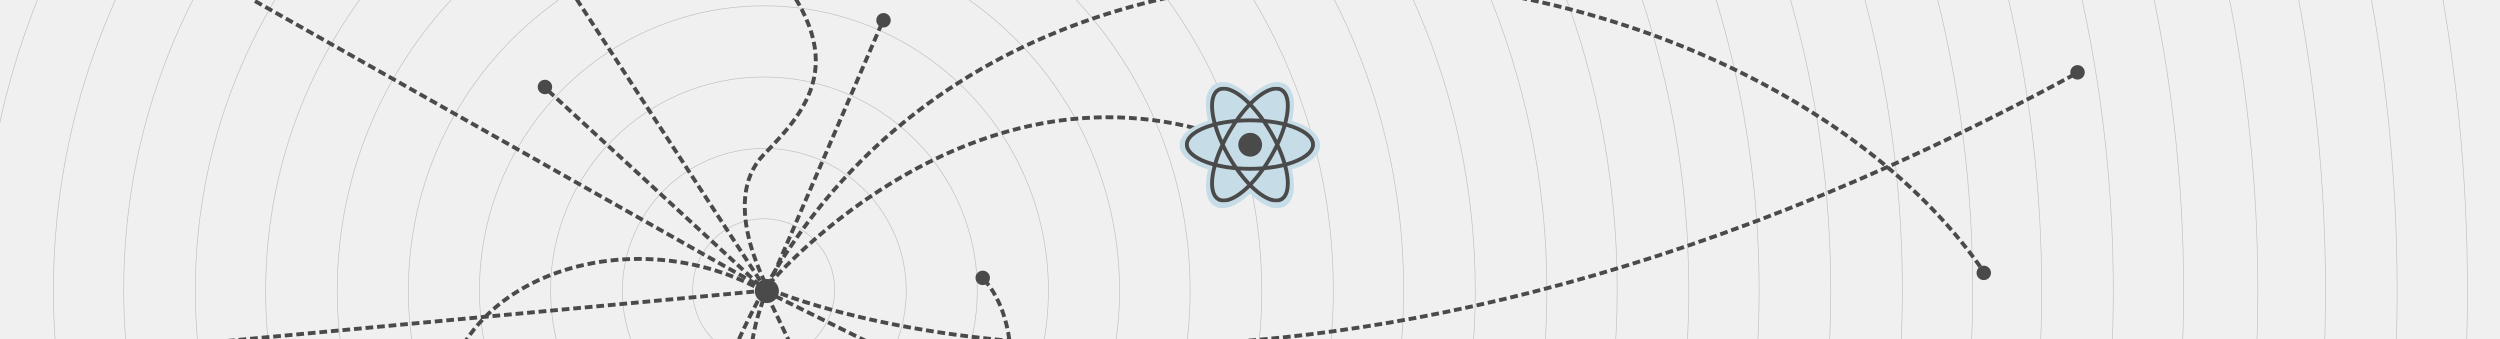
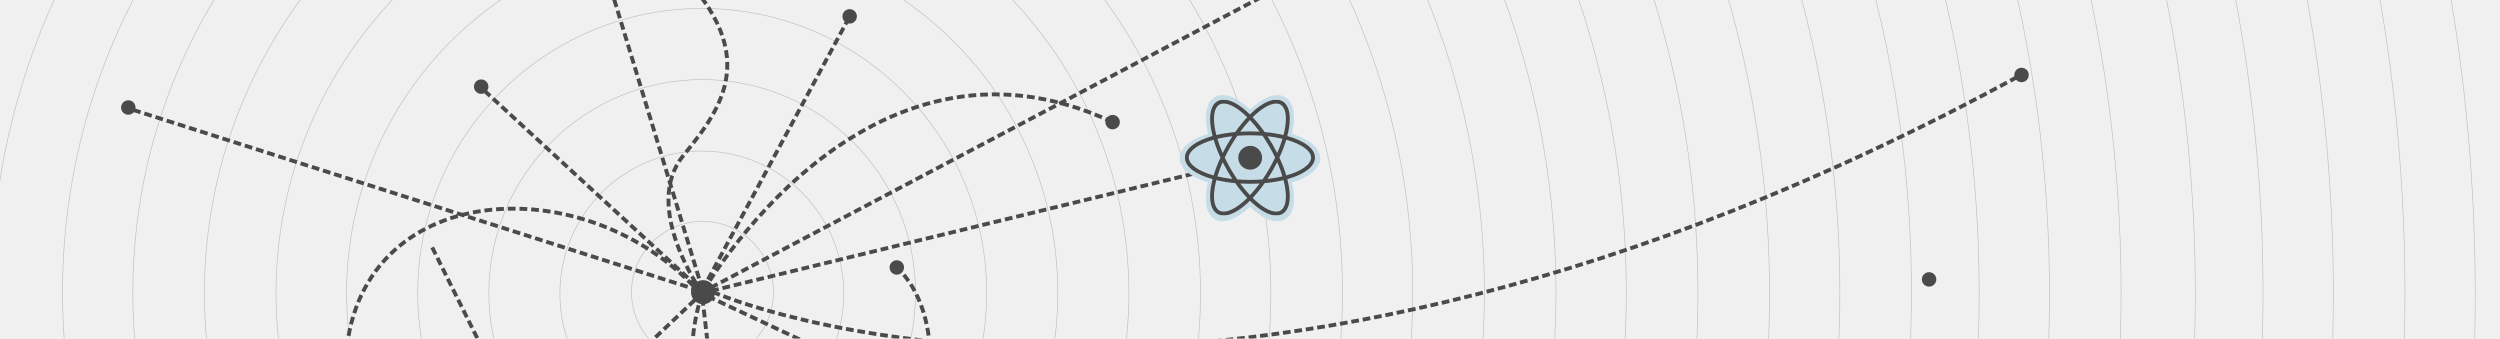
- <svg xmlns="http://www.w3.org/2000/svg" xmlns:xlink="http://www.w3.org/1999/xlink" width="1920" height="260" viewBox="0 0 1920 260">
+ <svg xmlns="http://www.w3.org/2000/svg" xmlns:xlink="http://www.w3.org/1999/xlink" width="1920px" height="260px" viewBox="0 0 1920 260" version="1.1">
  <defs>
-     <path id="a" d="M0 89.516h99.904V.544H0z" />
+     <rect id="path-1" x="0" y="0" width="1920" height="260" />
+     <rect id="path-3" x="0" y="0" width="1920" height="260" />
+     <rect id="path-5" x="0" y="0" width="1920" height="260" />
+     <rect id="path-7" x="0" y="0" width="1920" height="260" />
+     <polygon id="path-9" points="0 89.516 99.904 89.516 99.904 0.544 1.09294574e-20 0.544" />
+     <rect id="path-11" x="0" y="0" width="1920" height="260" />
  </defs>
-   <g fill="none" fill-rule="evenodd">
-     <g stroke="#4A4A4A" stroke-width="3">
-       <path d="M586.756 227.982l93.366-216.696" stroke-dasharray="5.934,2.967" />
-       <path d="M588.5 222.5l-395-223" stroke-dasharray="6.053,3.026" />
-       <path d="M590.5 225.5l-174-160" stroke-dasharray="5.98,2.99" />
-       <path d="M591.83 225.128s-41.065-69.766-5.088-106.584c35.976-36.818 70.344-77.708-5.852-157.754" stroke-dasharray="6,3" />
-       <path d="M587.956 223.115L39.5 274.5" stroke-dasharray="5.934,2.967" />
-       <path d="M587.5 223.5l144.277 71.463" stroke-dasharray="6.007,3.004" />
-       <path d="M684.36 426.394l-96.113-201.667c-114.9-66.686-282.919 1.175-242.025 138.558" stroke-dasharray="5.987,2.994" />
-       <path d="M792.316 1270.51l-256.79-919.197C669.982-160.927 1337-68 1525.004 210.895" stroke-dasharray="5.987,2.994" />
-       <path d="M960 112.602c-205.84-86.68-368.322 104.49-368.322 104.49-52.217 114.539 37.276 188.882 114.414 164.516 77.138-24.366 85.249-125.602 50.599-165.853M588.68 223.03L329.5-174.5" stroke-dasharray="6,3" />
-       <path d="M591.308 222.168S975.546 393.516 1595.625 55.834" stroke-dasharray="5.95,2.92" />
+   <g id="Symbols" stroke="none" stroke-width="1" fill="none" fill-rule="evenodd">
+     <g id="Conference_Header">
+       <g id="Conference_header_NoText">
+         <g id="Welcome">
+           <g id="Header-clear-background">
+             <g id="Group">
+               <g id="dashed-Clipped">
+                 <mask id="mask-2" fill="white">
+                   <use xlink:href="#path-1" />
+                 </mask>
+                 <g id="path-1" />
+                 <g id="dashed" mask="url(#mask-2)">
+                   <g transform="translate(94, -192)" id="Group">
+                     <g>
+                       <path d="M445.5,414.5 L557.397,206.766" id="Stroke-12" stroke="#4A4A4A" stroke-width="3" stroke-dasharray="5.934,2.967" />
+                       <path d="M445.5,414.5 L358.233,127.617" id="Stroke-15" stroke="#4A4A4A" stroke-width="3" stroke-dasharray="6.053,3.026" />
+                       <path d="M447.5,417.5 L273.5,257.5" id="Stroke-18" stroke="#4A4A4A" stroke-width="3" stroke-dasharray="5.98,2.99" />
+                       <path d="M445.291,416.988 C445.291,416.988 398.303,351.067 430.933,311.253 C463.564,271.439 494.237,227.71 411.355,154.609" id="Stroke-29" stroke="#4A4A4A" stroke-width="3" stroke-dasharray="6,3" />
+                       <path d="M443.956,417.115 L1104.5,68.5" id="Stroke-12" stroke="#4A4A4A" stroke-width="3" stroke-dasharray="5.934,2.967" />
+                       <path d="M439.629,422.359 L170.224,677.944" id="Stroke-3" stroke="#4A4A4A" stroke-width="3" stroke-dasharray="5.958,2.979" />
+                       <path d="M449.5,419.5 L588.777,484.963" id="Stroke-9" stroke="#4A4A4A" stroke-width="3" stroke-dasharray="6.007,3.004" />
+                       <path d="M470.512,640.959 L445.291,418.988 C358.362,318.527 177.404,327.989 171.343,471.201" id="Stroke-21" stroke="#4A4A4A" stroke-width="3" stroke-dasharray="5.987,2.994" />
+                       <path d="M1473.548,1309.304 L1383.87,359.135 C1074.776,-70.898 485.362,254.894 409.793,582.639" id="Stroke-21" stroke="#4A4A4A" stroke-width="3" stroke-dasharray="5.987,2.994" transform="translate(941.6704, 731.1399) rotate(159) translate(-941.6704, -731.1399) " />
+                       <path d="M760.503,285.799 C569.94,196.381 445.291,416.988 445.291,416.988 C410.702,526.639 500.11,584.075 567.33,553.399 C634.549,522.723 630.633,430.042 594.739,397.408" id="Stroke-25" stroke="#4A4A4A" stroke-width="3" stroke-dasharray="6,3" />
+                       <path d="M442.681,415.03 L0.862,274.05" id="Stroke-27" stroke="#4A4A4A" stroke-width="3" stroke-dasharray="6,3" />
+                       <path d="M443.5,417.5 L867.5,314.5" id="Stroke-6" stroke="#4A4A4A" stroke-width="3" stroke-dasharray="5.953,2.976" />
+                       <path d="M451.002,380.857 C451.002,380.857 822.351,578.591 1464.475,284.986" id="Path-655" stroke="#4A4A4A" stroke-width="3" stroke-dasharray="5.95,2.92" transform="translate(957.7381, 365.4857) rotate(-4) translate(-957.7381, -365.4857) " />
+                     </g>
+                   </g>
+                 </g>
+               </g>
+               <g id="dots-Clipped">
+                 <mask id="mask-4" fill="white">
+                   <use xlink:href="#path-3" />
+                 </mask>
+                 <g id="path-1" />
+                 <g id="dots" mask="url(#mask-4)">
+                   <g transform="translate(92, 7)" id="Group">
+                     <g>
+                       <path d="M12.088,75.574 C12.088,78.639 9.603,81.124 6.538,81.124 C3.473,81.124 0.988,78.639 0.988,75.574 C0.988,72.509 3.473,70.023 6.538,70.023 C9.603,70.023 12.088,72.509 12.088,75.574" id="Fill-35" fill="#4A4A4A" />
+                       <path d="M566.088,5.574 C566.088,8.639 563.603,11.124 560.538,11.124 C557.473,11.124 554.988,8.639 554.988,5.574 C554.988,2.509 557.473,0.023 560.538,0.023 C563.603,0.023 566.088,2.509 566.088,5.574" id="Fill-35" fill="#4A4A4A" />
+                       <path d="M1466.088,50.574 C1466.088,53.639 1463.603,56.124 1460.538,56.124 C1457.473,56.124 1454.988,53.639 1454.988,50.574 C1454.988,47.509 1457.473,45.023 1460.538,45.023 C1463.603,45.023 1466.088,47.509 1466.088,50.574" id="Fill-35" fill="#4A4A4A" />
+                       <path d="M1395.088,207.574 C1395.088,210.639 1392.603,213.124 1389.538,213.124 C1386.473,213.124 1383.988,210.639 1383.988,207.574 C1383.988,204.509 1386.473,202.023 1389.538,202.023 C1392.603,202.023 1395.088,204.509 1395.088,207.574" id="Fill-35" fill="#4A4A4A" />
+                       <path d="M457.193,217.399 C457.193,222.508 453.052,226.65 447.943,226.65 C442.836,226.65 438.694,222.508 438.694,217.399 C438.694,212.29 442.836,208.148 447.943,208.148 C453.052,208.148 457.193,212.29 457.193,217.399" id="Fill-31" fill="#4A4A4A" />
+                       <path d="M602.289,198.408 C602.289,201.473 599.804,203.958 596.739,203.958 C593.675,203.958 591.189,201.473 591.189,198.408 C591.189,195.343 593.675,192.857 596.739,192.857 C599.804,192.857 602.289,195.343 602.289,198.408" id="Fill-45" fill="#4A4A4A" />
+                       <path d="M768.053,86.799 C768.053,89.864 765.568,92.349 762.503,92.349 C759.438,92.349 756.953,89.864 756.953,86.799 C756.953,83.734 759.438,81.248 762.503,81.248 C765.568,81.248 768.053,83.734 768.053,86.799" id="Fill-35" fill="#4A4A4A" />
+                     </g>
+                   </g>
+                 </g>
+               </g>
+               <g id="circles-Clipped">
+                 <mask id="mask-6" fill="white">
+                   <use xlink:href="#path-5" />
+                 </mask>
+                 <g id="path-1" />
+                 <g id="circles" opacity="0.3" mask="url(#mask-6)">
+                   <g transform="translate(-824, -1143)" id="Group">
+                     <g>
+                       <path d="M1745.988,1368.523 C1745.988,1579.77 1574.734,1751.023 1363.486,1751.023 C1152.237,1751.023 980.988,1579.77 980.988,1368.523 C980.988,1157.276 1152.237,986.023 1363.486,986.023 C1574.734,986.023 1745.988,1157.276 1745.988,1368.523 L1745.988,1368.523 Z" id="Stroke-57" stroke="#4A4A4A" stroke-width="0.5" />
+                       <path d="M1690.988,1368.023 C1690.988,1549.171 1544.359,1696.023 1363.486,1696.023 C1182.613,1696.023 1035.988,1549.171 1035.988,1368.023 C1035.988,1186.875 1182.613,1040.023 1363.486,1040.023 C1544.359,1040.023 1690.988,1186.875 1690.988,1368.023 L1690.988,1368.023 Z" id="Stroke-57" stroke="#4A4A4A" stroke-width="0.5" />
+                       <path d="M1636.386,1367.988 C1636.386,1518.83 1514.117,1641.113 1363.291,1641.113 C1212.465,1641.113 1090.196,1518.83 1090.196,1367.988 C1090.196,1217.145 1212.465,1094.863 1363.291,1094.863 C1514.117,1094.863 1636.386,1217.145 1636.386,1367.988 L1636.386,1367.988 Z" id="Stroke-59" stroke="#4A4A4A" stroke-width="0.5" />
+                       <path d="M1581.767,1367.988 C1581.767,1488.662 1483.952,1586.487 1363.292,1586.487 C1242.63,1586.487 1144.815,1488.662 1144.815,1367.988 C1144.815,1247.315 1242.63,1149.489 1363.292,1149.489 C1483.952,1149.489 1581.767,1247.315 1581.767,1367.988 L1581.767,1367.988 Z" id="Stroke-61" stroke="#4A4A4A" stroke-width="0.5" />
+                       <path d="M1800,1368 C1800,1609.347 1604.345,1805 1362.997,1805 C1121.649,1805 926,1609.347 926,1368 C926,1126.653 1121.649,931 1362.997,931 C1604.345,931 1800,1126.653 1800,1368 L1800,1368 Z" id="Stroke-57" stroke="#4A4A4A" stroke-width="0.5" />
+                       <path d="M1964,1368 C1964,1699.92 1694.919,1969 1362.996,1969 C1031.074,1969 762,1699.92 762,1368 C762,1036.08 1031.074,767 1362.996,767 C1694.919,767 1964,1036.08 1964,1368 L1964,1368 Z" id="Stroke-57" stroke="#4A4A4A" stroke-width="0.5" />
+                       <path d="M1909,1368.5 C1909,1670.321 1664.544,1915 1362.997,1915 C1061.45,1915 817,1670.321 817,1368.5 C817,1066.679 1061.45,822 1362.997,822 C1664.544,822 1909,1066.679 1909,1368.5 L1909,1368.5 Z" id="Stroke-57" stroke="#4A4A4A" stroke-width="0.5" />
+                       <path d="M1855,1367.5 C1855,1638.946 1634.944,1859 1363.497,1859 C1092.05,1859 872,1638.946 872,1367.5 C872,1096.054 1092.05,876 1363.497,876 C1634.944,876 1855,1096.054 1855,1367.5 L1855,1367.5 Z" id="Stroke-57" stroke="#4A4A4A" stroke-width="0.5" />
+                       <path d="M2019,1367.5 C2019,1729.52 1725.518,2023 1363.496,2023 C1001.474,2023 708,1729.52 708,1367.5 C708,1005.48 1001.474,712 1363.496,712 C1725.518,712 2019,1005.48 2019,1367.5 L2019,1367.5 Z" id="Stroke-57" stroke="#4A4A4A" stroke-width="0.5" />
+                       <path d="M2073,1368 C2073,1760.119 1755.117,2078 1362.996,2078 C970.874,2078 653,1760.119 653,1368 C653,975.881 970.874,658 1362.996,658 C1755.117,658 2073,975.881 2073,1368 L2073,1368 Z" id="Stroke-57" stroke="#4A4A4A" stroke-width="0.5" />
+                       <path d="M2128,1368 C2128,1790.494 1785.716,2133 1363.495,2133 C941.275,2133 599,1790.494 599,1368 C599,945.506 941.275,603 1363.495,603 C1785.716,603 2128,945.506 2128,1368 L2128,1368 Z" id="Stroke-57" stroke="#4A4A4A" stroke-width="0.5" />
+                       <path d="M2183,1368.5 C2183,1821.094 1816.092,2188 1363.495,2188 C910.899,2188 544,1821.094 544,1368.5 C544,915.906 910.899,549 1363.495,549 C1816.092,549 2183,915.906 2183,1368.5 L2183,1368.5 Z" id="Stroke-57" stroke="#4A4A4A" stroke-width="0.5" />
+                       <path d="M2237,1368 C2237,1850.693 1845.691,2242 1362.995,2242 C880.299,2242 489,1850.693 489,1368 C489,885.307 880.299,494 1362.995,494 C1845.691,494 2237,885.307 2237,1368 L2237,1368 Z" id="Stroke-57" stroke="#4A4A4A" stroke-width="0.5" />
+                       <path d="M2292,1367.5 C2292,1880.292 1876.29,2296 1363.494,2296 C850.699,2296 435,1880.292 435,1367.5 C435,854.708 850.699,439 1363.494,439 C1876.29,439 2292,854.708 2292,1367.5 L2292,1367.5 Z" id="Stroke-57" stroke="#4A4A4A" stroke-width="0.5" />
+                       <path d="M2398,1368.5 C2398,1943.148 1934.384,2409 1362.494,2409 C790.604,2409 327,1943.148 327,1368.5 C327,793.852 790.604,328 1362.494,328 C1934.384,328 2398,793.852 2398,1368.5 L2398,1368.5 Z" id="Stroke-57" stroke="#4A4A4A" stroke-width="0.5" />
+                       <path d="M2344,1368.5 C2344,1912.772 1904.784,2354 1362.994,2354 C821.204,2354 382,1912.772 382,1368.5 C382,824.228 821.204,383 1362.994,383 C1904.784,383 2344,824.228 2344,1368.5 L2344,1368.5 Z" id="Stroke-57" stroke="#4A4A4A" stroke-width="0.5" />
+                       <path d="M1363.291,1531.863 C1272.796,1531.863 1199.434,1458.493 1199.434,1367.988 C1199.434,1277.483 1272.796,1204.113 1363.291,1204.113 C1453.786,1204.113 1527.148,1277.483 1527.148,1367.988 C1527.148,1458.493 1453.786,1531.863 1363.291,1531.863 Z" id="Stroke-63" stroke="#4A4A4A" stroke-width="0.5" />
+                       <path d="M1418,1367.5 C1418,1397.599 1393.599,1422 1363.5,1422 C1333.4,1422 1309,1397.599 1309,1367.5 C1309,1337.401 1333.4,1313 1363.5,1313 C1393.599,1313 1418,1337.401 1418,1367.5 L1418,1367.5 Z" id="Stroke-57" stroke="#4A4A4A" stroke-width="0.5" />
+                       <path d="M1472,1368.5 C1472,1428.975 1423.198,1478 1362.999,1478 C1302.8,1478 1254,1428.975 1254,1368.5 C1254,1308.025 1302.8,1259 1362.999,1259 C1423.198,1259 1472,1308.025 1472,1368.5 L1472,1368.5 Z" id="Stroke-57" stroke="#4A4A4A" stroke-width="0.5" />
+                       <path d="M2725,1369 C2725,2125.072 2114.978,2738 1362.492,2738 C610.005,2738 0,2125.072 0,1369 C0,612.928 610.005,0 1362.492,0 C2114.978,0 2725,612.928 2725,1369 L2725,1369 Z" id="Stroke-57" stroke="#4A4A4A" stroke-width="0.5" />
+                       <path d="M2671,1368 C2671,2093.696 2085.379,2682 1362.992,2682 C640.605,2682 55,2093.696 55,1368 C55,642.304 640.605,54 1362.992,54 C2085.379,54 2671,642.304 2671,1368 L2671,1368 Z" id="Stroke-57" stroke="#4A4A4A" stroke-width="0.5" />
+                       <path d="M2616,1368.5 C2616,2064.097 2054.78,2628 1362.493,2628 C670.205,2628 109,2064.097 109,1368.5 C109,672.903 670.205,109 1362.493,109 C2054.78,109 2616,672.903 2616,1368.5 L2616,1368.5 Z" id="Stroke-57" stroke="#4A4A4A" stroke-width="0.5" />
+                       <path d="M2562,1368.5 C2562,2033.722 2025.181,2573 1362.993,2573 C700.805,2573 164,2033.722 164,1368.5 C164,703.278 700.805,164 1362.993,164 C2025.181,164 2562,703.278 2562,1368.5 L2562,1368.5 Z" id="Stroke-57" stroke="#4A4A4A" stroke-width="0.5" />
+                       <path d="M2510,1368 C2510,2001.466 1996.463,2515 1362.993,2515 C729.524,2515 216,2001.466 216,1368 C216,734.534 729.524,221 1362.993,221 C1996.463,221 2510,734.534 2510,1368 L2510,1368 Z" id="Stroke-57" stroke="#4A4A4A" stroke-width="0.5" />
+                       <path d="M2453,1368 C2453,1972.747 1964.983,2463 1362.993,2463 C761.004,2463 273,1972.747 273,1368 C273,763.253 761.004,273 1362.993,273 C1964.983,273 2453,763.253 2453,1368 L2453,1368 Z" id="Stroke-57" stroke="#4A4A4A" stroke-width="0.5" />
+                     </g>
+                   </g>
+                 </g>
+               </g>
+               <g id="React-Clipped">
+                 <mask id="mask-8" fill="white">
+                   <use xlink:href="#path-7" />
+                 </mask>
+                 <g id="path-1" />
+                 <g id="React" mask="url(#mask-8)">
+                   <g transform="translate(908, 75)" id="Group">
+                     <g>
+                       <g>
+                         <path d="M103.9,46.452 C103.9,39.198 95.235,32.916 81.778,29.158 C82.359,26.899 82.827,24.697 83.16,22.58 C84.859,11.787 83,4.223 77.925,1.281 C72.85,-1.66 65.397,0.505 56.935,7.379 C55.274,8.728 53.609,10.237 51.951,11.873 C50.292,10.237 48.626,8.728 46.965,7.379 C38.504,0.505 31.048,-1.662 25.975,1.281 C20.901,4.223 19.041,11.787 20.74,22.58 C21.073,24.697 21.541,26.899 22.123,29.158 C8.666,32.916 0,39.198 0,46.452 C0,53.706 8.666,59.988 22.123,63.746 C21.541,66.005 21.073,68.207 20.74,70.324 C19.041,81.118 20.901,88.681 25.975,91.624 C27.453,92.48 29.133,92.904 30.982,92.904 C35.477,92.904 40.968,90.398 46.965,85.525 C48.626,84.176 50.292,82.667 51.951,81.031 C53.609,82.667 55.274,84.176 56.935,85.525 C62.932,90.398 68.422,92.904 72.919,92.904 C74.767,92.904 76.448,92.48 77.925,91.624 C83,88.681 84.859,81.118 83.16,70.324 C82.827,68.207 82.359,66.005 81.778,63.746 C95.235,59.988 103.9,53.706 103.9,46.452" id="Fill-1" fill="#C6DDE7" />
+                         <path d="M103.9,46.452 C103.9,39.198 95.235,32.916 81.778,29.158 C82.359,26.899 82.827,24.697 83.16,22.58 C84.859,11.787 83,4.223 77.925,1.281 C72.85,-1.66 65.397,0.505 56.935,7.379 C55.274,8.728 53.609,10.237 51.951,11.873 C50.292,10.237 48.626,8.728 46.965,7.379 C38.504,0.505 31.048,-1.662 25.975,1.281 C20.901,4.223 19.041,11.787 20.74,22.58 C21.073,24.697 21.541,26.899 22.123,29.158 C8.666,32.916 0,39.198 0,46.452 C0,53.706 8.666,59.988 22.123,63.746 C21.541,66.005 21.073,68.207 20.74,70.324 C19.041,81.118 20.901,88.681 25.975,91.624 C27.453,92.48 29.133,92.904 30.982,92.904 C35.477,92.904 40.968,90.398 46.965,85.525 C48.626,84.176 50.292,82.667 51.951,81.031 C53.609,82.667 55.274,84.176 56.935,85.525 C62.932,90.398 68.422,92.904 72.919,92.904 C74.767,92.904 76.448,92.48 77.925,91.624 C83,88.681 84.859,81.118 83.16,70.324 C82.827,68.207 82.359,66.005 81.778,63.746 C95.235,59.988 103.9,53.706 103.9,46.452 L103.9,46.452 Z" id="Stroke-3" stroke="#C6DDE7" stroke-width="4" />
+                         <g transform="translate(2, 1)">
+                           <g id="Group-5">
+                             <g id="Fill-3-Clipped">
+                               <mask id="mask-10" fill="white">
+                                 <use xlink:href="#path-9" />
+                               </mask>
+                               <g id="path-3" />
+                               <path d="M99.904,45.031 C99.904,38.084 91.572,32.068 78.632,28.468 C79.191,26.305 79.641,24.197 79.961,22.169 C81.595,11.832 79.807,4.589 74.928,1.771 C70.048,-1.045 62.881,1.028 54.745,7.611 C53.148,8.903 51.547,10.348 49.952,11.915 C48.357,10.348 46.755,8.903 45.159,7.611 C37.023,1.028 29.854,-1.047 24.976,1.771 C20.097,4.589 18.309,11.832 19.943,22.169 C20.263,24.197 20.713,26.305 21.272,28.468 C8.332,32.068 -0,38.084 -0,45.031 C-0,51.977 8.332,57.993 21.272,61.593 C20.713,63.756 20.263,65.864 19.943,67.892 C18.309,78.229 20.097,85.472 24.976,88.29 C26.397,89.11 28.013,89.516 29.79,89.516 C34.113,89.516 39.393,87.116 45.159,82.45 C46.755,81.158 48.357,79.713 49.952,78.146 C51.547,79.713 53.148,81.158 54.745,82.45 C60.511,87.116 65.79,89.516 70.114,89.516 C71.891,89.516 73.507,89.11 74.928,88.29 C79.807,85.472 81.595,78.229 79.961,67.892 C79.641,65.864 79.191,63.756 78.632,61.593 C91.572,57.993 99.904,51.977 99.904,45.031 M56.617,9.924 C61.803,5.727 66.51,3.523 70.099,3.523 C71.36,3.523 72.483,3.795 73.44,4.348 C77.124,6.474 78.43,12.801 77.023,21.706 C76.717,23.641 76.288,25.655 75.753,27.723 C71.342,26.672 66.47,25.889 61.268,25.422 C58.308,21.219 55.197,17.385 52.034,14.039 C53.56,12.539 55.091,11.158 56.617,9.924 M64.793,53.6 C63.146,56.453 61.414,59.195 59.624,61.801 C56.542,62.039 53.315,62.168 49.952,62.168 C46.589,62.168 43.362,62.039 40.28,61.801 C38.489,59.195 36.758,56.453 35.11,53.6 C33.464,50.749 31.957,47.881 30.597,45.031 C31.957,42.18 33.464,39.312 35.11,36.461 C36.758,33.608 38.489,30.867 40.28,28.26 C43.362,28.023 46.589,27.893 49.952,27.893 C53.315,27.893 56.542,28.023 59.624,28.26 C61.414,30.867 63.146,33.608 64.793,36.461 C66.439,39.312 67.947,42.18 69.307,45.031 C67.947,47.881 66.439,50.749 64.793,53.6 M70.905,48.531 C72.537,52.265 73.897,55.943 74.956,59.482 C71.462,60.311 67.61,60.977 63.452,61.439 C64.8,59.39 66.11,57.269 67.37,55.087 C68.628,52.908 69.807,50.718 70.905,48.531 M49.952,73.897 C47.422,71.213 44.922,68.203 42.507,64.929 C44.932,65.069 47.416,65.143 49.952,65.143 C52.488,65.143 54.972,65.069 57.397,64.929 C54.982,68.203 52.483,71.213 49.952,73.897 M36.451,61.439 C32.294,60.977 28.443,60.311 24.948,59.482 C26.007,55.943 27.367,52.265 28.998,48.531 C30.097,50.718 31.276,52.908 32.534,55.087 C33.794,57.269 35.104,59.39 36.451,61.439 M28.998,41.531 C27.367,37.796 26.007,34.118 24.948,30.579 C28.443,29.75 32.294,29.085 36.451,28.622 C35.104,30.671 33.794,32.792 32.534,34.974 C31.276,37.153 30.097,39.343 28.998,41.531 M49.952,16.164 C52.483,18.848 54.982,21.858 57.397,25.132 C54.972,24.992 52.488,24.918 49.952,24.918 C47.416,24.918 44.932,24.992 42.507,25.132 C44.922,21.858 47.422,18.848 49.952,16.164 M67.37,34.974 C66.11,32.792 64.8,30.671 63.452,28.622 C67.61,29.085 71.462,29.75 74.956,30.579 C73.897,34.118 72.537,37.796 70.905,41.531 C69.807,39.343 68.628,37.153 67.37,34.974 M22.881,21.706 C21.474,12.801 22.78,6.474 26.464,4.348 C27.422,3.795 28.543,3.523 29.805,3.523 C33.393,3.523 38.101,5.728 43.287,9.924 C44.813,11.158 46.344,12.539 47.871,14.039 C44.707,17.385 41.596,21.219 38.635,25.422 C33.435,25.889 28.562,26.672 24.151,27.723 C23.617,25.655 23.187,23.641 22.881,21.706 M2.976,45.031 C2.976,39.953 10.088,34.66 22.067,31.323 C23.385,35.741 25.151,40.359 27.314,45.031 C25.151,49.702 23.385,54.32 22.067,58.739 C10.088,55.402 2.976,50.108 2.976,45.031 M43.287,80.137 C36.279,85.808 30.148,87.842 26.464,85.713 C22.78,83.587 21.474,77.26 22.881,68.356 C23.187,66.42 23.617,64.406 24.151,62.338 C28.562,63.389 33.435,64.172 38.635,64.639 C41.596,68.842 44.707,72.677 47.871,76.022 C46.344,77.522 44.813,78.903 43.287,80.137 M77.023,68.356 C78.43,77.26 77.124,83.587 73.44,85.713 C69.757,87.84 63.625,85.807 56.617,80.137 C55.091,78.903 53.56,77.522 52.034,76.022 C55.197,72.677 58.308,68.842 61.268,64.639 C66.47,64.172 71.342,63.389 75.753,62.338 C76.288,64.406 76.717,66.42 77.023,68.356 M77.837,58.739 C76.52,54.32 74.752,49.702 72.591,45.031 C74.752,40.359 76.52,35.741 77.837,31.323 C89.816,34.66 96.929,39.953 96.929,45.031 C96.929,50.108 89.816,55.402 77.837,58.739" id="Fill-3" fill="#4A4A4A" mask="url(#mask-10)" />
+                             </g>
+                           </g>
+                           <path d="M50.152,36 C45.098,36 41,40.098 41,45.152 C41,50.206 45.098,54.303 50.152,54.303 C55.206,54.303 59.303,50.206 59.303,45.152 C59.303,40.098 55.206,36 50.152,36" id="Fill-1" fill="#4A4A4A" />
+                         </g>
+                       </g>
+                     </g>
+                   </g>
+                 </g>
+               </g>
+               <g id="Fill-35-Clipped">
+                 <mask id="mask-12" fill="white">
+                   <use xlink:href="#path-11" />
+                 </mask>
+                 <g id="path-1" />
+                 <path d="M375.1,66.55 C375.1,69.615 372.614,72.101 369.55,72.101 C366.485,72.101 364,69.615 364,66.55 C364,63.485 366.485,61 369.55,61 C372.614,61 375.1,63.485 375.1,66.55" id="Fill-35" fill="#4A4A4A" mask="url(#mask-12)" />
+               </g>
+             </g>
+           </g>
+         </g>
+       </g>
    </g>
-     <path d="M684.088 15.574a5.55 5.55 0 1 1-11.102 0 5.55 5.55 0 0 1 11.102 0m845 194a5.55 5.55 0 1 1-11.102 0 5.55 5.55 0 0 1 11.102 0M598.193 223.4a9.25 9.25 0 1 1-18.499 0 9.25 9.25 0 0 1 18.499 0m162.097-9.992a5.55 5.55 0 1 1-11.102 0 5.55 5.55 0 0 1 11.101 0M424.053 66.799a5.55 5.55 0 1 1-11.102 0 5.55 5.55 0 0 1 11.102 0M1601.1 55.55a5.55 5.55 0 1 1-11.102 0 5.55 5.55 0 0 1 11.102 0" fill="#4A4A4A" />
-     <g stroke="#4A4A4A" stroke-width=".5" opacity=".3">
-       <path d="M204.012 223.523c0 211.247 171.254 382.5 382.502 382.5 211.249 0 382.498-171.253 382.498-382.5s-171.25-382.5-382.498-382.5-382.502 171.253-382.502 382.5z" />
-       <path d="M259.012 223.023c0 181.148 146.629 328 327.502 328 180.873 0 327.498-146.852 327.498-328s-146.625-328-327.498-328-327.502 146.852-327.502 328z" />
-       <path d="M313.614 222.988c0 150.842 122.269 273.125 273.095 273.125 150.826 0 273.095-122.283 273.095-273.125 0-150.843-122.27-273.125-273.095-273.125-150.826 0-273.095 122.282-273.095 273.125z" />
-       <path d="M368.233 222.988c0 120.674 97.815 218.5 218.475 218.5 120.662 0 218.477-97.826 218.477-218.5 0-120.673-97.815-218.5-218.476-218.5-120.66 0-218.476 97.827-218.476 218.5z" />
-       <path d="M150 223c0 241.347 195.655 437 437.003 437C828.35 660 1024 464.347 1024 223S828.35-214 587.003-214C345.655-214 150-18.347 150 223z" />
-       <path d="M-14 223c0 331.92 269.081 601 601.004 601C918.926 824 1188 554.92 1188 223S918.926-378 587.004-378C255.08-378-14-108.92-14 223z" />
-       <path d="M41 223.5C41 525.321 285.456 770 587.003 770S1133 525.321 1133 223.5 888.55-323 587.003-323C285.456-323 41-78.321 41 223.5z" />
-       <path d="M95 222.5C95 493.946 315.056 714 586.503 714S1078 493.946 1078 222.5 857.95-269 586.503-269 95-48.946 95 222.5z" />
-       <path d="M-69 222.5C-69 584.52 224.482 878 586.504 878S1242 584.52 1242 222.5 948.526-433 586.504-433-69-139.52-69 222.5z" />
-       <path d="M-123 223c0 392.12 317.883 710 710.004 710C979.126 933 1297 615.12 1297 223S979.126-487 587.004-487C194.883-487-123-169.12-123 223z" />
-       <path d="M-178 223c0 422.494 342.284 765 764.505 765C1008.725 988 1351 645.494 1351 223s-342.275-765-764.495-765C164.284-542-178-199.494-178 223z" />
-       <path d="M-233 223.5c0 452.594 366.908 819.5 819.505 819.5C1039.1 1043 1406 676.094 1406 223.5S1039.101-596 586.505-596C133.908-596-233-229.094-233 223.5z" />
-       <path d="M-287 223c0 482.693 391.31 874 874.005 874C1069.701 1097 1461 705.693 1461 223s-391.299-874-873.995-874S-287-259.693-287 223z" />
-       <path d="M-342 222.5c0 512.792 415.71 928.5 928.506 928.5C1099.3 1151 1515 735.292 1515 222.5c0-512.792-415.7-928.5-928.494-928.5C73.71-706-342-290.292-342 222.5z" />
-       <path d="M-448 223.5C-448 798.148 15.616 1264 587.506 1264 1159.396 1264 1623 798.148 1623 223.5S1159.396-817 587.506-817C15.616-817-448-351.148-448 223.5z" />
-       <path d="M-394 223.5c0 544.272 439.216 985.5 981.006 985.5S1568 767.772 1568 223.5c0-544.272-439.204-985.5-980.994-985.5S-394-320.772-394 223.5z" />
-       <path d="M586.709 386.863c90.495 0 163.857-73.37 163.857-163.875S677.204 59.113 586.709 59.113s-163.857 73.37-163.857 163.875 73.362 163.875 163.857 163.875z" />
-       <path d="M532 222.5c0 30.1 24.4 54.5 54.5 54.5s54.5-24.4 54.5-54.5-24.4-54.5-54.5-54.5-54.5 24.4-54.5 54.5z" />
-       <path d="M478 223.5c0 60.475 48.802 109.5 109 109.5 60.2 0 109-49.025 109-109.5S647.2 114 587 114c-60.198 0-109 49.025-109 109.5z" />
-       <path d="M-775 224c0 756.072 610.022 1369 1362.508 1369C1339.995 1593 1950 980.072 1950 224S1339.995-1145 587.508-1145C-164.978-1145-775-532.072-775 224z" />
-       <path d="M-721 223c0 725.696 585.62 1314 1308.008 1314C1309.395 1537 1895 948.696 1895 223S1309.395-1091 587.008-1091-721-502.696-721 223z" />
-       <path d="M-666 223.5C-666 919.097-104.78 1483 587.507 1483 1279.795 1483 1841 919.097 1841 223.5S1279.795-1036 587.507-1036C-104.78-1036-666-472.097-666 223.5z" />
-       <path d="M-612 223.5C-612 888.722-75.18 1428 587.007 1428 1249.195 1428 1786 888.722 1786 223.5S1249.195-981 587.007-981-612-441.722-612 223.5z" />
-       <path d="M-560 223c0 633.466 513.537 1147 1147.007 1147S1734 856.466 1734 223 1220.476-924 587.007-924C-46.463-924-560-410.466-560 223z" />
-       <path d="M-503 223c0 604.747 488.017 1095 1090.007 1095C1188.996 1318 1677 827.747 1677 223c0-604.747-488.004-1095-1089.993-1095C-14.983-872-503-381.747-503 223z" />
-     </g>
-     <path d="M1011.9 111.452c0-7.254-8.665-13.536-22.122-17.294a70.87 70.87 0 0 0 1.382-6.578c1.699-10.793-.16-18.357-5.235-21.3-5.075-2.94-12.528-.775-20.99 6.099a69.86 69.86 0 0 0-4.984 4.494 70.05 70.05 0 0 0-4.986-4.494c-8.46-6.874-15.917-9.04-20.99-6.098-5.074 2.942-6.934 10.506-5.235 21.3a70.22 70.22 0 0 0 1.383 6.577C916.666 97.916 908 104.198 908 111.452c0 7.254 8.666 13.536 22.123 17.294a70.22 70.22 0 0 0-1.383 6.578c-1.699 10.794.16 18.357 5.235 21.3 1.478.856 3.158 1.28 5.007 1.28 4.495 0 9.986-2.506 15.983-7.379a70.05 70.05 0 0 0 4.986-4.494 69.86 69.86 0 0 0 4.984 4.494c5.997 4.873 11.487 7.379 15.984 7.379 1.848 0 3.529-.424 5.006-1.28 5.075-2.943 6.934-10.506 5.235-21.3a70.478 70.478 0 0 0-1.382-6.578c13.457-3.758 22.122-10.04 22.122-17.294" fill="#C6DDE7" />
-     <path d="M1011.9 111.452c0-7.254-8.665-13.536-22.122-17.294a70.87 70.87 0 0 0 1.382-6.578c1.699-10.793-.16-18.357-5.235-21.3-5.075-2.94-12.528-.775-20.99 6.099a69.86 69.86 0 0 0-4.984 4.494 70.05 70.05 0 0 0-4.986-4.494c-8.46-6.874-15.917-9.04-20.99-6.098-5.074 2.942-6.934 10.506-5.235 21.3a70.22 70.22 0 0 0 1.383 6.577C916.666 97.916 908 104.198 908 111.452c0 7.254 8.666 13.536 22.123 17.294a70.22 70.22 0 0 0-1.383 6.578c-1.699 10.794.16 18.357 5.235 21.3 1.478.856 3.158 1.28 5.007 1.28 4.495 0 9.986-2.506 15.983-7.379a70.05 70.05 0 0 0 4.986-4.494 69.86 69.86 0 0 0 4.984 4.494c5.997 4.873 11.487 7.379 15.984 7.379 1.848 0 3.529-.424 5.006-1.28 5.075-2.943 6.934-10.506 5.235-21.3a70.478 70.478 0 0 0-1.382-6.578c13.457-3.758 22.122-10.04 22.122-17.294z" stroke="#C6DDE7" stroke-width="4" />
-     <g transform="translate(910 66)">
-       <mask id="b" fill="#fff">
-         <use xlink:href="#a" />
-       </mask>
-       <path d="M99.904 45.03c0-6.946-8.332-12.962-21.272-16.562a67.259 67.259 0 0 0 1.33-6.299c1.633-10.337-.155-17.58-5.034-20.398-4.88-2.816-12.047-.743-20.183 5.84a67.08 67.08 0 0 0-4.793 4.304 67.263 67.263 0 0 0-4.793-4.304c-8.136-6.583-15.305-8.658-20.183-5.84-4.88 2.818-6.667 10.061-5.033 20.398a67.16 67.16 0 0 0 1.329 6.3C8.332 32.067 0 38.083 0 45.03c0 6.946 8.332 12.962 21.272 16.562a67.259 67.259 0 0 0-1.33 6.299c-1.633 10.337.155 17.58 5.034 20.398 1.421.82 3.037 1.226 4.814 1.226 4.323 0 9.603-2.4 15.369-7.066a67.263 67.263 0 0 0 4.793-4.304 67.08 67.08 0 0 0 4.793 4.304c5.766 4.666 11.045 7.066 15.37 7.066 1.776 0 3.392-.406 4.813-1.226 4.88-2.818 6.667-10.061 5.033-20.398a67.259 67.259 0 0 0-1.329-6.3c12.94-3.599 21.272-9.615 21.272-16.561M56.617 9.924c5.186-4.197 9.893-6.4 13.482-6.4 1.26 0 2.384.271 3.341.824 3.684 2.126 4.99 8.453 3.583 17.358a64.395 64.395 0 0 1-1.27 6.017c-4.411-1.051-9.283-1.834-14.485-2.301-2.96-4.203-6.071-8.037-9.234-11.383a64.052 64.052 0 0 1 4.583-4.115M64.793 53.6a123.959 123.959 0 0 1-5.169 8.2c-3.082.239-6.309.368-9.672.368-3.363 0-6.59-.13-9.672-.367a123.959 123.959 0 0 1-5.17-8.201 123.83 123.83 0 0 1-4.513-8.57 123.83 123.83 0 0 1 4.513-8.569 124.17 124.17 0 0 1 5.17-8.2 125.65 125.65 0 0 1 9.672-.368c3.363 0 6.59.13 9.672.367a124.17 124.17 0 0 1 5.17 8.201 123.83 123.83 0 0 1 4.513 8.57 123.83 123.83 0 0 1-4.514 8.569m6.112-5.07c1.632 3.735 2.992 7.413 4.051 10.952-3.494.83-7.346 1.495-11.504 1.957a128.572 128.572 0 0 0 7.453-12.908M49.952 73.897c-2.53-2.684-5.03-5.694-7.445-8.968a128.904 128.904 0 0 0 14.89 0c-2.415 3.274-4.914 6.284-7.445 8.968m-13.5-12.458c-4.158-.462-8.01-1.128-11.504-1.957 1.06-3.54 2.419-7.217 4.05-10.951a128.13 128.13 0 0 0 7.453 12.908M28.998 41.53c-1.631-3.735-2.99-7.413-4.05-10.952 3.495-.83 7.346-1.494 11.503-1.957a128.572 128.572 0 0 0-7.453 12.909m20.954-25.367c2.53 2.684 5.03 5.694 7.445 8.968a128.897 128.897 0 0 0-14.89 0c2.415-3.274 4.915-6.284 7.445-8.968m17.418 18.81a128.572 128.572 0 0 0-3.918-6.351c4.158.462 8.01 1.127 11.504 1.956-1.06 3.54-2.42 7.217-4.05 10.952a128.13 128.13 0 0 0-3.536-6.557M22.881 21.706C21.474 12.8 22.78 6.474 26.464 4.348c.958-.553 2.08-.825 3.34-.825 3.59 0 8.297 2.205 13.483 6.401a64.235 64.235 0 0 1 4.584 4.115c-3.164 3.346-6.275 7.18-9.236 11.383-5.2.467-10.073 1.25-14.484 2.301a64.384 64.384 0 0 1-1.27-6.017M2.976 45.03c0-5.078 7.112-10.371 19.09-13.708 1.319 4.418 3.085 9.036 5.248 13.708-2.163 4.671-3.93 9.29-5.247 13.708-11.98-3.337-19.091-8.631-19.091-13.708m40.31 35.106c-7.007 5.671-13.138 7.705-16.822 5.576-3.684-2.126-4.99-8.453-3.583-17.357.306-1.936.736-3.95 1.27-6.018 4.41 1.051 9.284 1.834 14.484 2.301 2.96 4.203 6.072 8.038 9.236 11.383a64.235 64.235 0 0 1-4.584 4.115m33.736-11.781c1.407 8.904.101 15.231-3.583 17.357-3.683 2.127-9.815.094-16.823-5.576a64.052 64.052 0 0 1-4.583-4.115c3.163-3.345 6.274-7.18 9.234-11.383 5.202-.467 10.074-1.25 14.485-2.301a64.395 64.395 0 0 1 1.27 6.018m.814-9.617c-1.317-4.419-3.085-9.037-5.246-13.708 2.161-4.672 3.929-9.29 5.246-13.708 11.979 3.337 19.092 8.63 19.092 13.708 0 5.077-7.113 10.37-19.092 13.708" fill="#4A4A4A" mask="url(#b)" />
-     </g>
-     <path d="M960.152 102a9.152 9.152 0 1 0 0 18.304 9.152 9.152 0 0 0 0-18.304" fill="#4A4A4A" />
  </g>
</svg>
